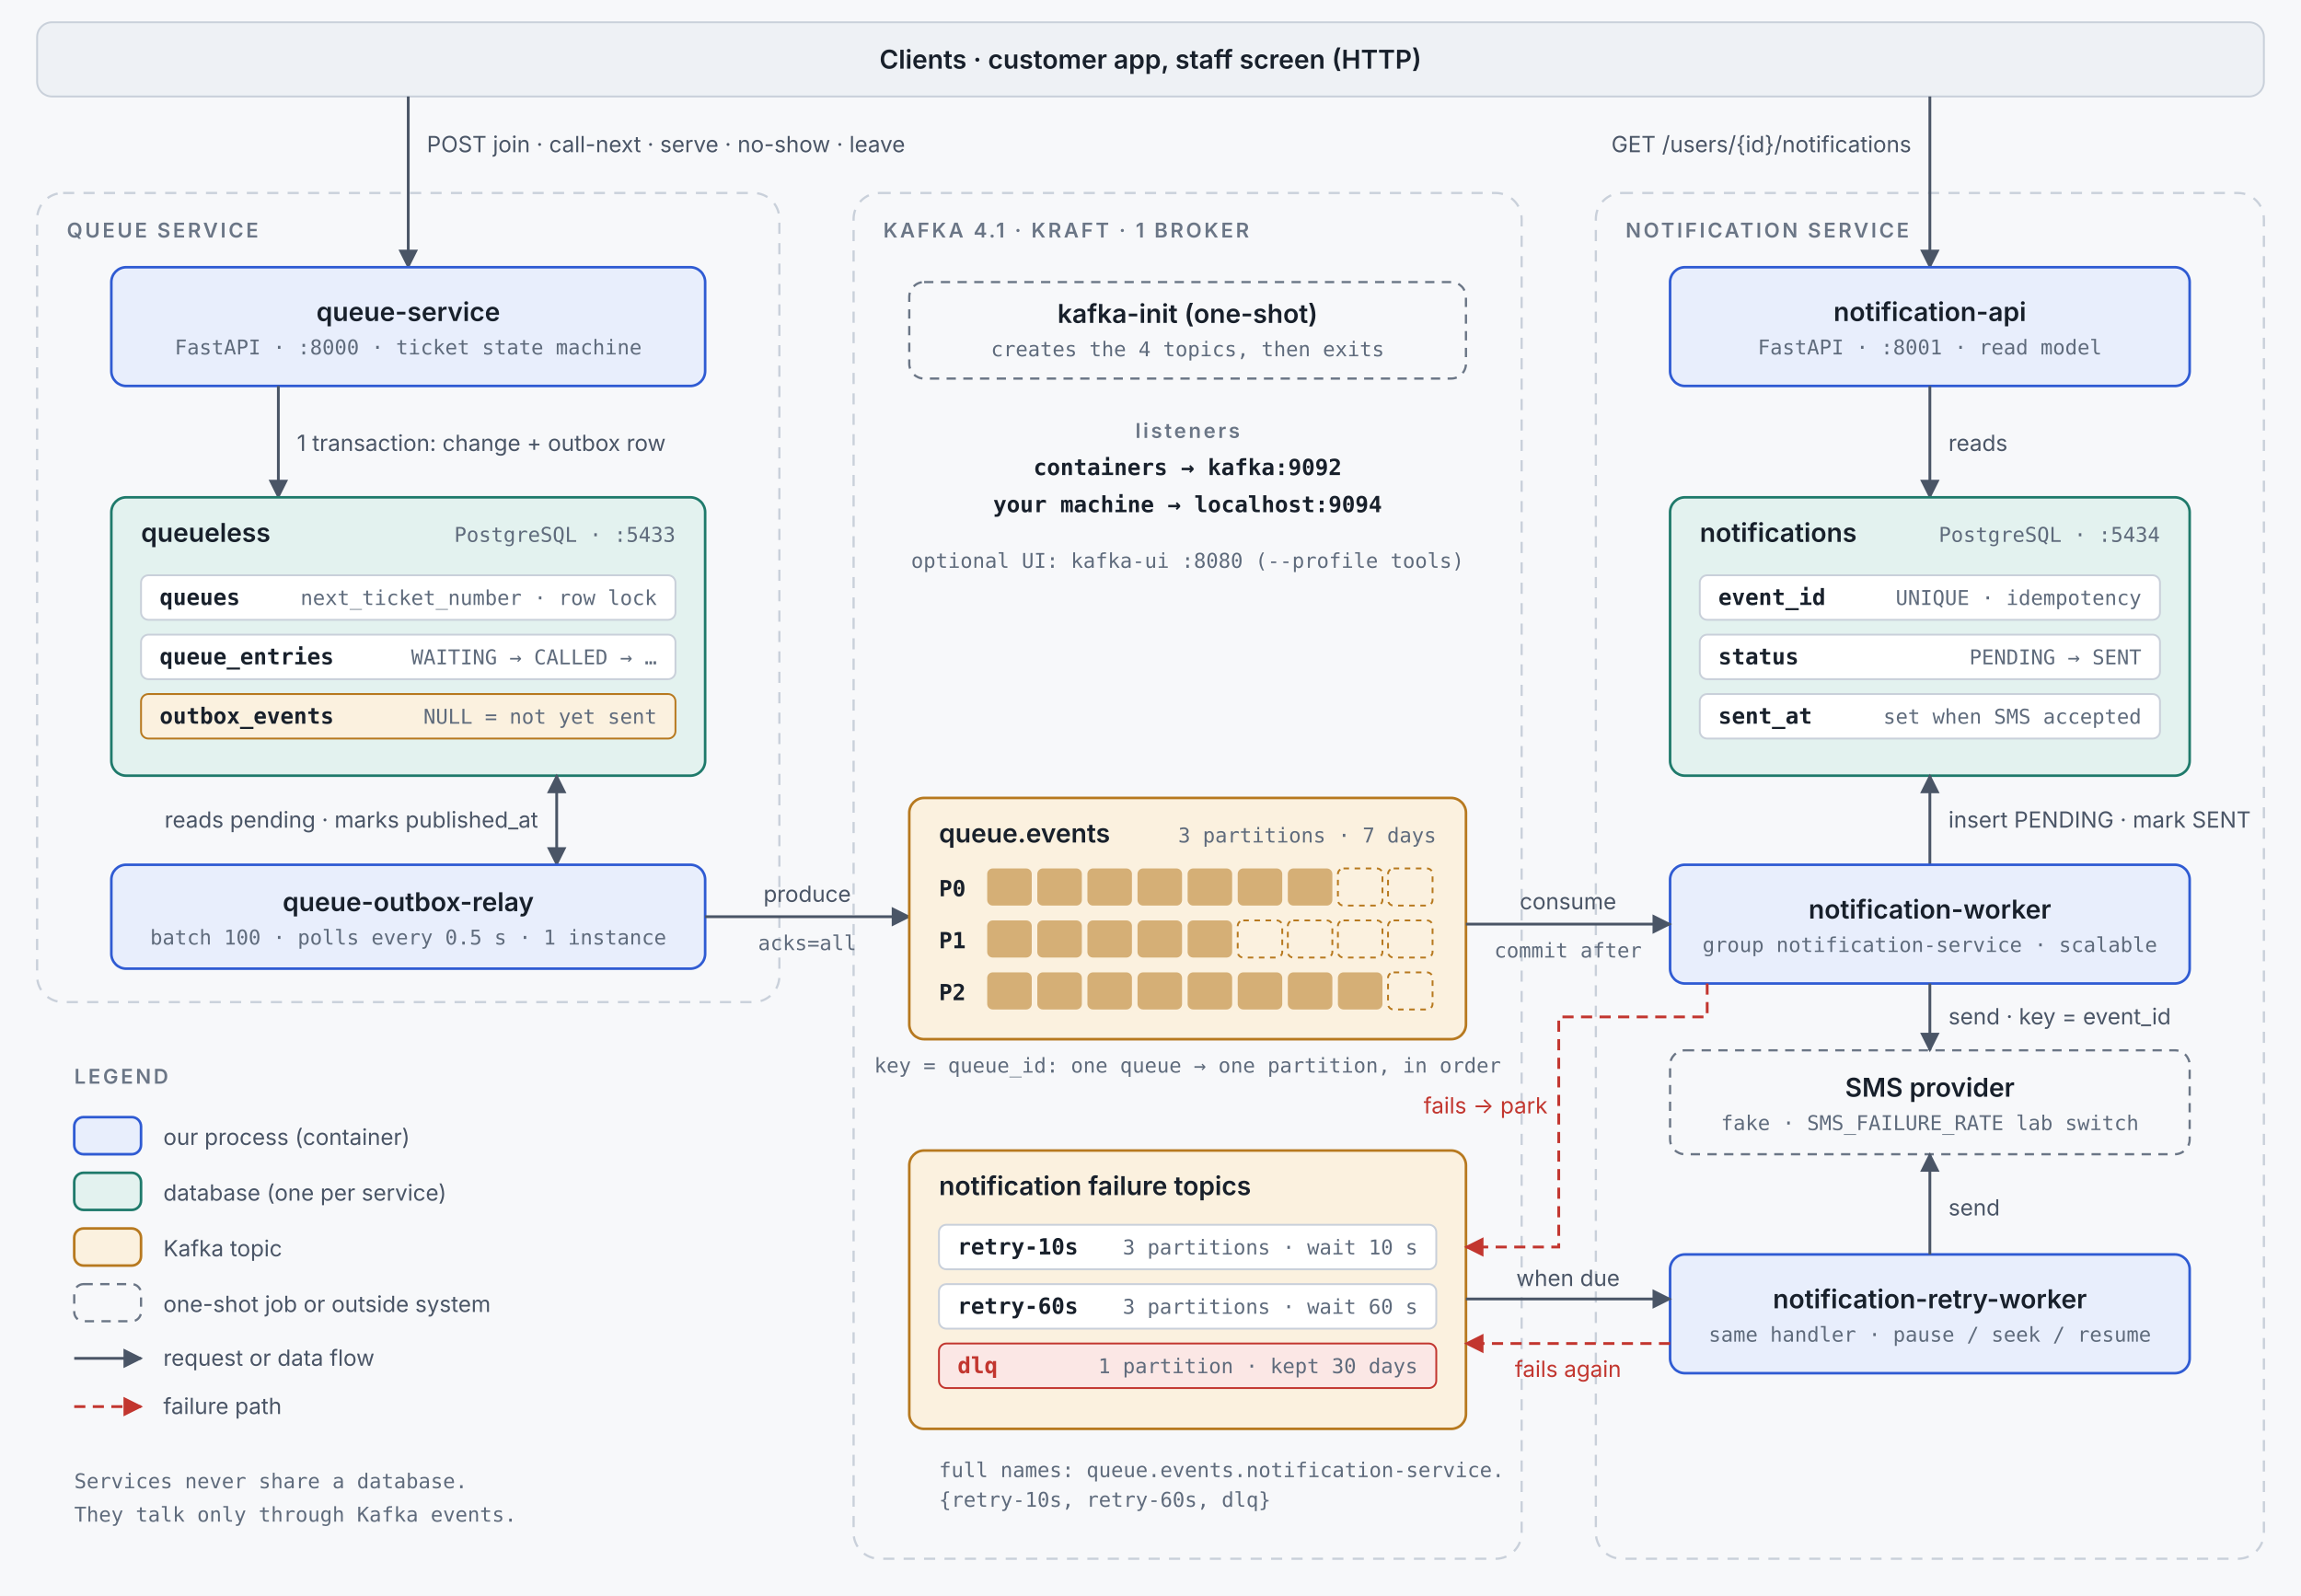
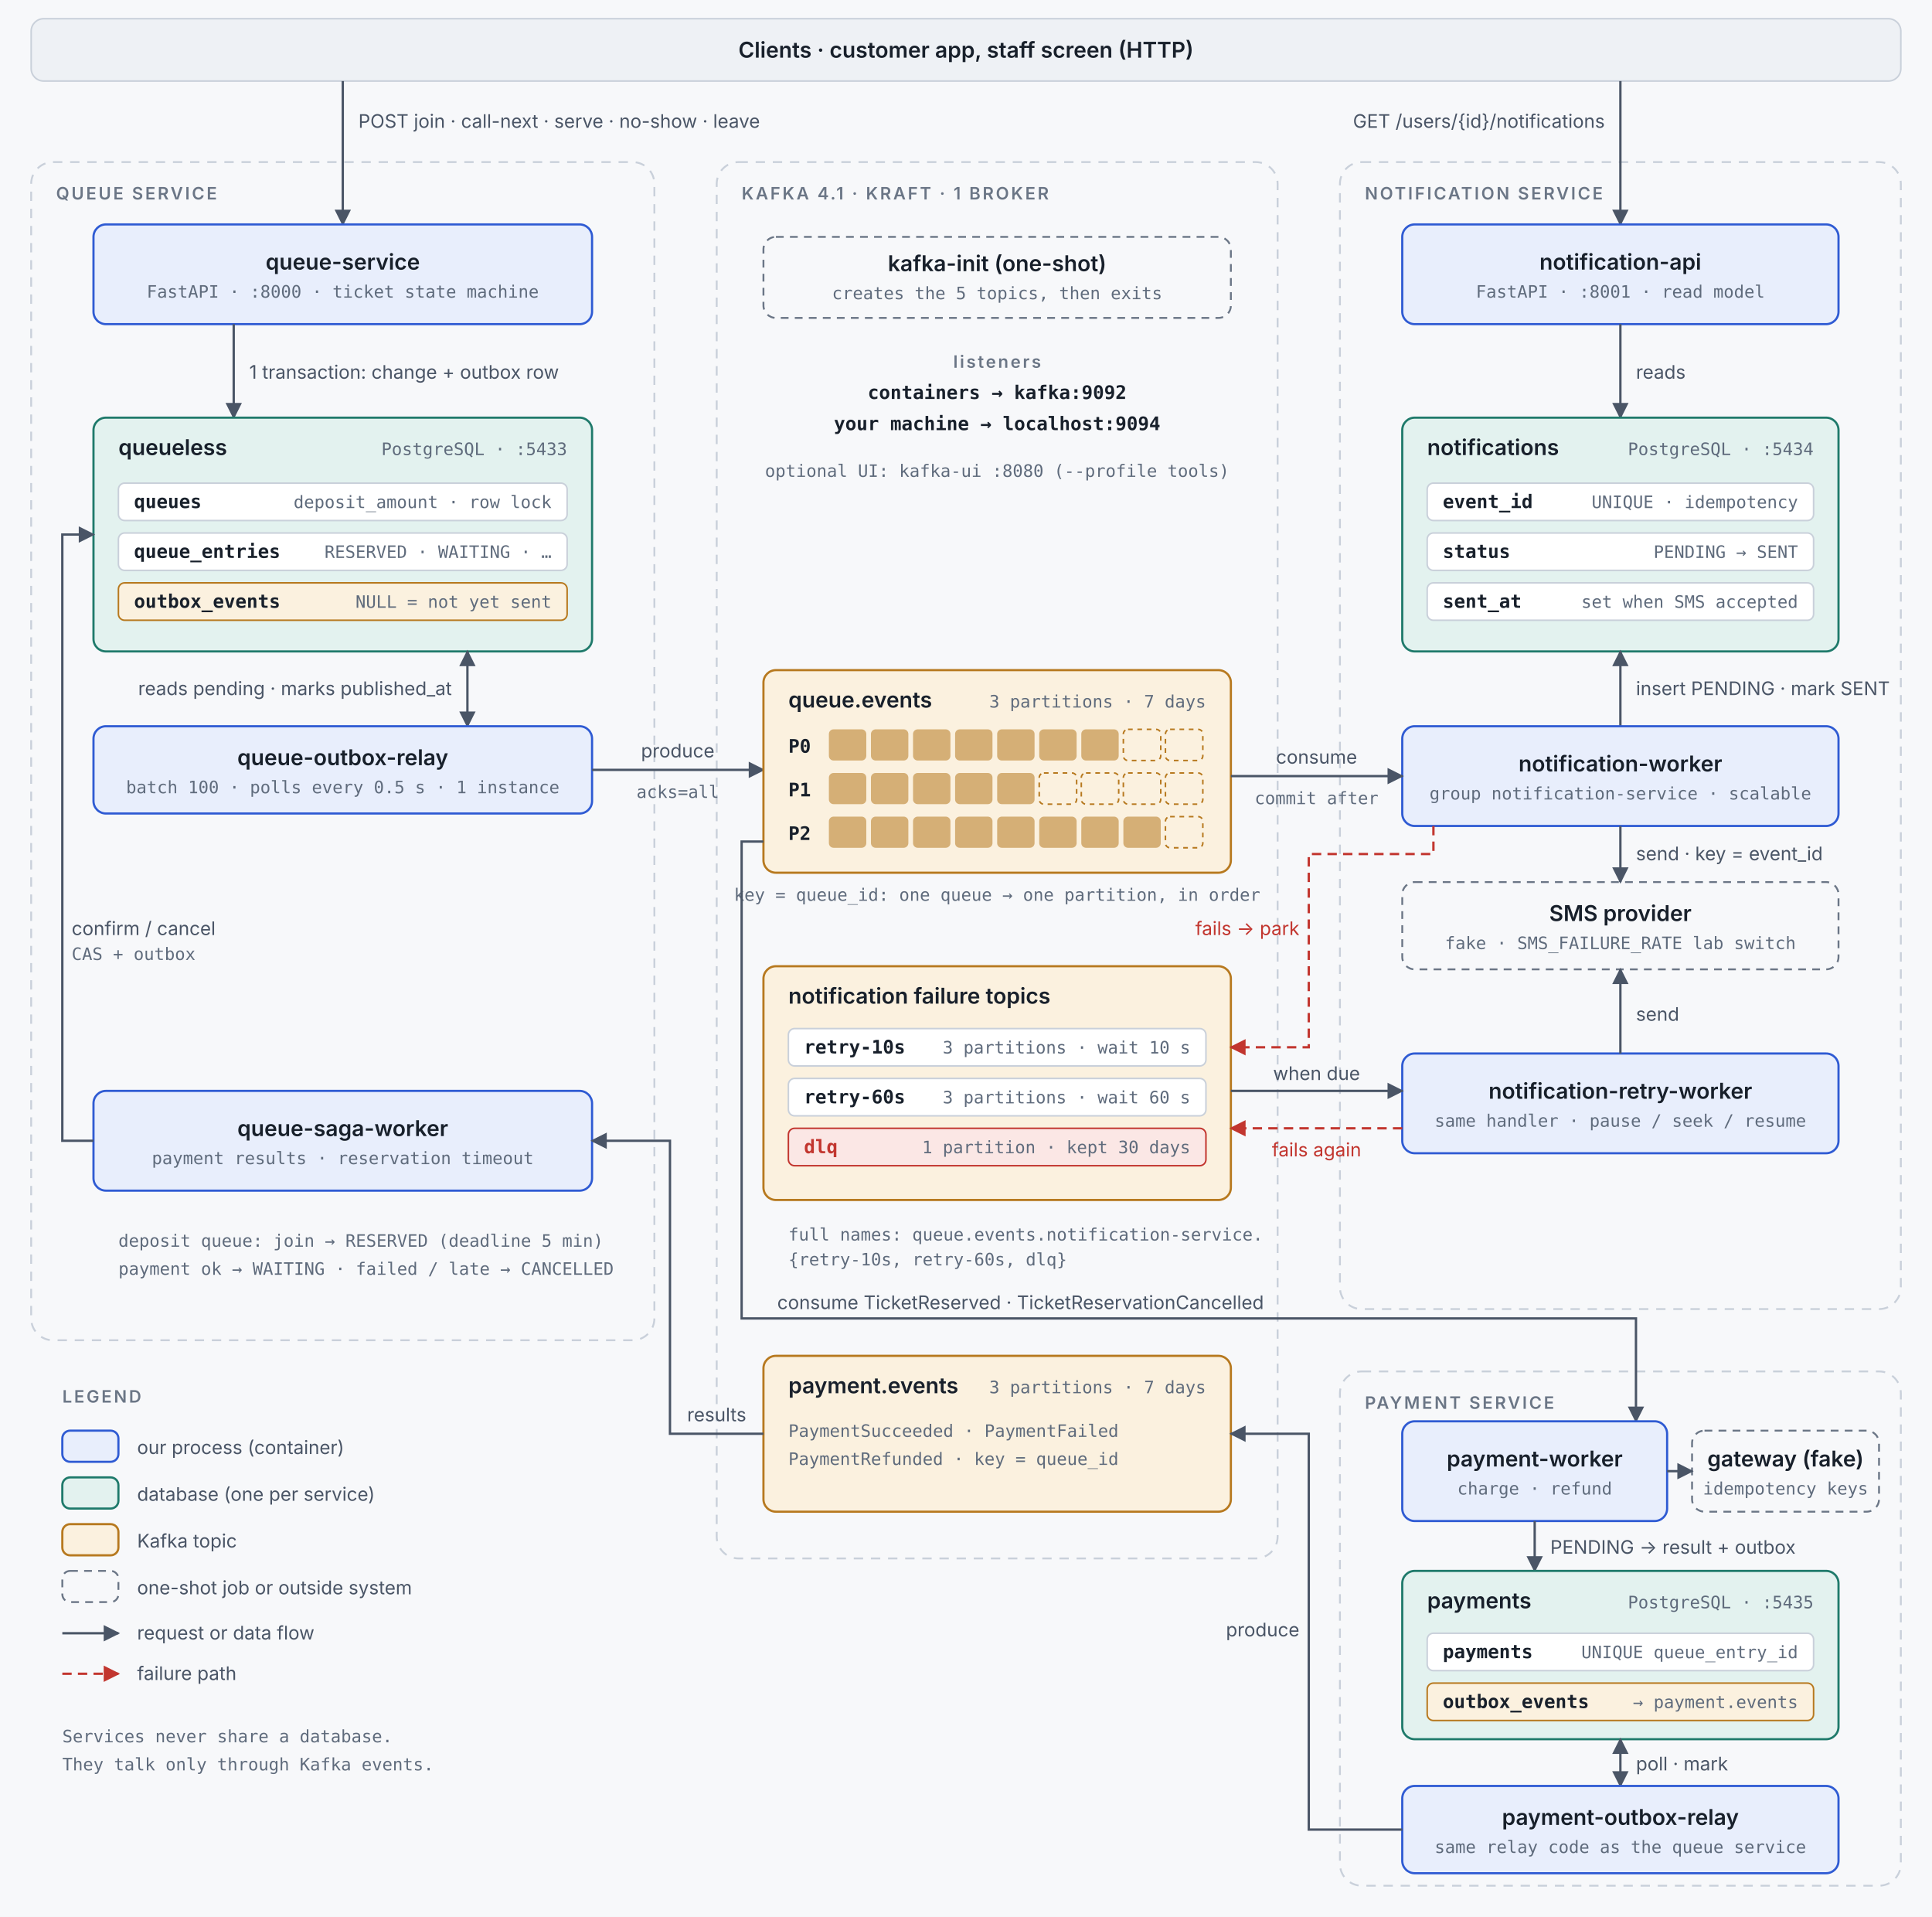
- <svg xmlns="http://www.w3.org/2000/svg" viewBox="0 0 1240 860" role="img" aria-label="QueueLess system: clients call the queue service, which writes changes and outbox events in one transaction; a relay publishes them to Kafka; the notification worker consumes them, sends SMS and records them; failures go to retry topics and a dead-letter topic." class="dia">
+ <svg xmlns="http://www.w3.org/2000/svg" viewBox="0 0 1240 1230" role="img" aria-label="QueueLess system: three services with their own databases. The queue service writes changes and outbox events in one transaction; relays publish them to Kafka; the notification service sends SMS; the payment service charges and refunds deposits; the queue saga worker confirms or cancels reservations." class="dia">
  <style>
.canvas{fill:#F7F8FA}
text{font-family:'IBM Plex Sans',system-ui,-apple-system,'Segoe UI',sans-serif;fill:#18202B}
.t-title{font-size:14px;font-weight:600}.t-sub{font-size:11px;fill:#5F6B7C;font-family:'IBM Plex Mono',ui-monospace,monospace}
.t-lbl{font-size:12px;fill:#4A5566}.t-grp{font-size:11px;letter-spacing:.12em;font-weight:600;fill:#6B7686}
.t-mono{font-size:12px;font-family:'IBM Plex Mono',ui-monospace,monospace;font-weight:600}
.t-mono-bad{font-size:12px;font-family:'IBM Plex Mono',ui-monospace,monospace;font-weight:600;fill:#C2362F}
.t-bad{font-size:12px;fill:#C2362F}.t-ok{font-size:12px;fill:#2E7D32}.t-soft{font-size:12px;fill:#6B7686}
.grp{fill:none;stroke:#C9D0DA;stroke-dasharray:6 5;stroke-width:1.2}
.box-actor{fill:#EEF1F5;stroke:#C9D0DA}
.box-svc{fill:#E8EEFC;stroke:#2F5BD3;stroke-width:1.4}.box-db{fill:#E3F2EF;stroke:#1F7A6B;stroke-width:1.4}
.box-log{fill:#FBF1DF;stroke:#B7791F;stroke-width:1.4}.box-dlq{fill:#FBE7E5;stroke:#C2362F;stroke-width:1.4}
.box-ext{fill:#F7F8FA;stroke:#6B7686;stroke-dasharray:5 4;stroke-width:1.2}
.box-final{fill:#18202B;stroke:#18202B}.box-final+text{fill:#F7F8FA}
.row{fill:#FFFFFF;stroke:#C9D0DA}.row-hl{fill:#FBF1DF;stroke:#B7791F}.row-bad{fill:#FBE7E5;stroke:#C2362F}
.cell{fill:#B7791F;opacity:.55}.cell-empty{fill:none;stroke:#B7791F;stroke-dasharray:3 3}
.ln{fill:none;stroke:#4A5566;stroke-width:1.5}.ln-bad{fill:none;stroke:#C2362F;stroke-width:1.5;stroke-dasharray:6 4}
.ln-soft{fill:none;stroke:#6B7686;stroke-width:1.3;stroke-dasharray:3 4}.ln-ok{fill:none;stroke:#2E7D32;stroke-width:1.5}
+ .lifeline{stroke:#C9D0DA;stroke-width:1.2;stroke-dasharray:4 4}.note{fill:#FFFFFF;stroke:#C9D0DA}.note-bad{fill:#FBE7E5;stroke:#C2362F}.alt{fill:none;stroke:#8A94A3;stroke-width:1}.alt-tab{fill:#EEF1F5;stroke:#8A94A3}
.m-ln{fill:#4A5566}.m-bad{fill:#C2362F}.m-soft{fill:#6B7686}.m-ok{fill:#2E7D32}
</style>
-   <rect width="1240" height="860" class="canvas" />
+   <rect width="1240" height="1230" class="canvas" />
  <defs>
    <marker id="f1a" viewBox="0 0 10 10" refX="9" refY="5" markerWidth="7" markerHeight="7" orient="auto">
      <path d="M0,0 L10,5 L0,10 z" class="m-ln" />
    </marker>
    <marker id="f1ar" viewBox="0 0 10 10" refX="1" refY="5" markerWidth="7" markerHeight="7" orient="auto">
      <path d="M10,0 L0,5 L10,10 z" class="m-ln" />
    </marker>
    <marker id="f1b" viewBox="0 0 10 10" refX="9" refY="5" markerWidth="7" markerHeight="7" orient="auto">
      <path d="M0,0 L10,5 L0,10 z" class="m-bad" />
    </marker>
    <marker id="f1br" viewBox="0 0 10 10" refX="1" refY="5" markerWidth="7" markerHeight="7" orient="auto">
      <path d="M10,0 L0,5 L10,10 z" class="m-bad" />
    </marker>
    <marker id="f1s" viewBox="0 0 10 10" refX="9" refY="5" markerWidth="7" markerHeight="7" orient="auto">
      <path d="M0,0 L10,5 L0,10 z" class="m-soft" />
    </marker>
    <marker id="f1sr" viewBox="0 0 10 10" refX="1" refY="5" markerWidth="7" markerHeight="7" orient="auto">
      <path d="M10,0 L0,5 L10,10 z" class="m-soft" />
    </marker>
    <marker id="f1o" viewBox="0 0 10 10" refX="9" refY="5" markerWidth="7" markerHeight="7" orient="auto">
      <path d="M0,0 L10,5 L0,10 z" class="m-ok" />
    </marker>
    <marker id="f1or" viewBox="0 0 10 10" refX="1" refY="5" markerWidth="7" markerHeight="7" orient="auto">
      <path d="M10,0 L0,5 L10,10 z" class="m-ok" />
    </marker>
  </defs>
  <rect x="20" y="12" width="1200" height="40" rx="8" class="box-actor" />
  <text x="620" y="37" class="t-title" text-anchor="middle">Clients · customer app, staff screen (HTTP)</text>
-   <rect x="20" y="104" width="400" height="436" rx="14" class="grp" />
+   <rect x="20" y="104" width="400" height="756" rx="14" class="grp" />
  <text x="36" y="128" class="t-grp" text-anchor="start">QUEUE SERVICE</text>
-   <rect x="460" y="104" width="360" height="736" rx="14" class="grp" />
+   <rect x="460" y="104" width="360" height="896" rx="14" class="grp" />
  <text x="476" y="128" class="t-grp" text-anchor="start">KAFKA 4.1 · KRAFT · 1 BROKER</text>
  <rect x="860" y="104" width="360" height="736" rx="14" class="grp" />
  <text x="876" y="128" class="t-grp" text-anchor="start">NOTIFICATION SERVICE</text>
+   <rect x="860" y="880" width="360" height="330" rx="14" class="grp" />
+   <text x="876" y="904" class="t-grp" text-anchor="start">PAYMENT SERVICE</text>
  <polyline points="220,52 220,144" class="ln" marker-end="url(#f1a)" />
  <text x="230" y="82" class="t-lbl" text-anchor="start">POST join · call-next · serve · no-show · leave</text>
  <rect x="60" y="144" width="320" height="64" rx="8" class="box-svc" />
  <text x="220.0" y="173.0" class="t-title" text-anchor="middle">queue-service</text>
  <text x="220.0" y="191.0" class="t-sub" text-anchor="middle">FastAPI · :8000 · ticket state machine</text>
  <polyline points="150,208 150,268" class="ln" marker-end="url(#f1a)" />
  <text x="160" y="243" class="t-lbl" text-anchor="start">1 transaction: change + outbox row</text>
  <rect x="60" y="268" width="320" height="150" rx="8" class="box-db" />
  <text x="76" y="292" class="t-title" text-anchor="start">queueless</text>
  <text x="364" y="292" class="t-sub" text-anchor="end">PostgreSQL · :5433</text>
  <rect x="76" y="310" width="288" height="24" rx="4" class="row" />
  <text x="86" y="326" class="t-mono" text-anchor="start">queues</text>
-   <text x="354" y="326" class="t-sub" text-anchor="end">next_ticket_number · row lock</text>
+   <text x="354" y="326" class="t-sub" text-anchor="end">deposit_amount · row lock</text>
  <rect x="76" y="342" width="288" height="24" rx="4" class="row" />
  <text x="86" y="358" class="t-mono" text-anchor="start">queue_entries</text>
-   <text x="354" y="358" class="t-sub" text-anchor="end">WAITING → CALLED → …</text>
+   <text x="354" y="358" class="t-sub" text-anchor="end">RESERVED · WAITING · …</text>
  <rect x="76" y="374" width="288" height="24" rx="4" class="row-hl" />
  <text x="86" y="390" class="t-mono" text-anchor="start">outbox_events</text>
  <text x="354" y="390" class="t-sub" text-anchor="end">NULL = not yet sent</text>
  <polyline points="300,466 300,418" class="ln" marker-end="url(#f1a)" marker-start="url(#f1ar)" />
  <text x="290" y="446" class="t-lbl" text-anchor="end">reads pending · marks published_at</text>
  <rect x="60" y="466" width="320" height="56" rx="8" class="box-svc" />
  <text x="220.0" y="491.0" class="t-title" text-anchor="middle">queue-outbox-relay</text>
  <text x="220.0" y="509.0" class="t-sub" text-anchor="middle">batch 100 · polls every 0.5 s · 1 instance</text>
  <polyline points="380,494 490,494" class="ln" marker-end="url(#f1a)" />
  <text x="435" y="486" class="t-lbl" text-anchor="middle">produce</text>
  <text x="435" y="512" class="t-sub" text-anchor="middle">acks=all</text>
+   <rect x="60" y="700" width="320" height="64" rx="8" class="box-svc" />
+   <text x="220.0" y="729.0" class="t-title" text-anchor="middle">queue-saga-worker</text>
+   <text x="220.0" y="747.0" class="t-sub" text-anchor="middle">payment results · reservation timeout</text>
+   <polyline points="60,732 40,732 40,343 60,343" class="ln" marker-end="url(#f1a)" />
+   <text x="46" y="600" class="t-lbl" text-anchor="start">confirm / cancel</text>
+   <text x="46" y="616" class="t-sub" text-anchor="start">CAS + outbox</text>
+   <text x="76" y="800" class="t-sub" text-anchor="start">deposit queue: join → RESERVED (deadline 5 min)</text>
+   <text x="76" y="818" class="t-sub" text-anchor="start">payment ok → WAITING · failed / late → CANCELLED</text>
  <rect x="490" y="152" width="300" height="52" rx="8" class="box-ext" />
  <text x="640" y="174" class="t-title" text-anchor="middle">kafka-init (one-shot)</text>
-   <text x="640" y="192" class="t-sub" text-anchor="middle">creates the 4 topics, then exits</text>
+   <text x="640" y="192" class="t-sub" text-anchor="middle">creates the 5 topics, then exits</text>
  <text x="640" y="236" class="t-grp" text-anchor="middle">listeners</text>
  <text x="640" y="256" class="t-mono" text-anchor="middle">containers → kafka:9092</text>
  <text x="640" y="276" class="t-mono" text-anchor="middle">your machine → localhost:9094</text>
  <text x="640" y="306" class="t-sub" text-anchor="middle">optional UI: kafka-ui :8080 (--profile tools)</text>
  <rect x="490" y="430" width="300" height="130" rx="8" class="box-log" />
  <text x="506" y="454" class="t-title" text-anchor="start">queue.events</text>
  <text x="774" y="454" class="t-sub" text-anchor="end">3 partitions · 7 days</text>
  <text x="506" y="483" class="t-mono" text-anchor="start">P0</text>
  <rect x="532" y="468" width="24" height="20" rx="3" class="cell" />
  <rect x="559" y="468" width="24" height="20" rx="3" class="cell" />
  <rect x="586" y="468" width="24" height="20" rx="3" class="cell" />
  <rect x="613" y="468" width="24" height="20" rx="3" class="cell" />
  <rect x="640" y="468" width="24" height="20" rx="3" class="cell" />
  <rect x="667" y="468" width="24" height="20" rx="3" class="cell" />
  <rect x="694" y="468" width="24" height="20" rx="3" class="cell" />
  <rect x="721" y="468" width="24" height="20" rx="3" class="cell-empty" />
  <rect x="748" y="468" width="24" height="20" rx="3" class="cell-empty" />
  <text x="506" y="511" class="t-mono" text-anchor="start">P1</text>
  <rect x="532" y="496" width="24" height="20" rx="3" class="cell" />
  <rect x="559" y="496" width="24" height="20" rx="3" class="cell" />
  <rect x="586" y="496" width="24" height="20" rx="3" class="cell" />
  <rect x="613" y="496" width="24" height="20" rx="3" class="cell" />
  <rect x="640" y="496" width="24" height="20" rx="3" class="cell" />
  <rect x="667" y="496" width="24" height="20" rx="3" class="cell-empty" />
  <rect x="694" y="496" width="24" height="20" rx="3" class="cell-empty" />
  <rect x="721" y="496" width="24" height="20" rx="3" class="cell-empty" />
  <rect x="748" y="496" width="24" height="20" rx="3" class="cell-empty" />
  <text x="506" y="539" class="t-mono" text-anchor="start">P2</text>
  <rect x="532" y="524" width="24" height="20" rx="3" class="cell" />
  <rect x="559" y="524" width="24" height="20" rx="3" class="cell" />
  <rect x="586" y="524" width="24" height="20" rx="3" class="cell" />
  <rect x="613" y="524" width="24" height="20" rx="3" class="cell" />
  <rect x="640" y="524" width="24" height="20" rx="3" class="cell" />
  <rect x="667" y="524" width="24" height="20" rx="3" class="cell" />
  <rect x="694" y="524" width="24" height="20" rx="3" class="cell" />
  <rect x="721" y="524" width="24" height="20" rx="3" class="cell" />
  <rect x="748" y="524" width="24" height="20" rx="3" class="cell-empty" />
  <text x="640" y="578" class="t-sub" text-anchor="middle">key = queue_id: one queue → one partition, in order</text>
  <rect x="490" y="620" width="300" height="150" rx="8" class="box-log" />
  <text x="506" y="644" class="t-title" text-anchor="start">notification failure topics</text>
  <rect x="506" y="660" width="268" height="24" rx="4" class="row" />
  <text x="516" y="676" class="t-mono" text-anchor="start">retry-10s</text>
  <text x="764" y="676" class="t-sub" text-anchor="end">3 partitions · wait 10 s</text>
  <rect x="506" y="692" width="268" height="24" rx="4" class="row" />
  <text x="516" y="708" class="t-mono" text-anchor="start">retry-60s</text>
  <text x="764" y="708" class="t-sub" text-anchor="end">3 partitions · wait 60 s</text>
  <rect x="506" y="724" width="268" height="24" rx="4" class="row-bad" />
  <text x="516" y="740" class="t-mono-bad" text-anchor="start">dlq</text>
  <text x="764" y="740" class="t-sub" text-anchor="end">1 partition · kept 30 days</text>
  <text x="506" y="796" class="t-sub" text-anchor="start">full names: queue.events.notification-service.</text>
  <text x="506" y="812" class="t-sub" text-anchor="start">{retry-10s, retry-60s, dlq}</text>
+   <rect x="490" y="870" width="300" height="100" rx="8" class="box-log" />
+   <text x="506" y="894" class="t-title" text-anchor="start">payment.events</text>
+   <text x="774" y="894" class="t-sub" text-anchor="end">3 partitions · 7 days</text>
+   <text x="506" y="922" class="t-sub" text-anchor="start">PaymentSucceeded · PaymentFailed</text>
+   <text x="506" y="940" class="t-sub" text-anchor="start">PaymentRefunded · key = queue_id</text>
+   <polyline points="490,920 430,920 430,732 380,732" class="ln" marker-end="url(#f1a)" />
+   <text x="460" y="912" class="t-lbl" text-anchor="middle">results</text>
  <polyline points="1040,52 1040,144" class="ln" marker-end="url(#f1a)" />
  <text x="1030" y="82" class="t-lbl" text-anchor="end">GET /users/{id}/notifications</text>
  <rect x="900" y="144" width="280" height="64" rx="8" class="box-svc" />
  <text x="1040.0" y="173.0" class="t-title" text-anchor="middle">notification-api</text>
  <text x="1040.0" y="191.0" class="t-sub" text-anchor="middle">FastAPI · :8001 · read model</text>
  <polyline points="1040,208 1040,268" class="ln" marker-end="url(#f1a)" />
  <text x="1050" y="243" class="t-lbl" text-anchor="start">reads</text>
  <rect x="900" y="268" width="280" height="150" rx="8" class="box-db" />
  <text x="916" y="292" class="t-title" text-anchor="start">notifications</text>
  <text x="1164" y="292" class="t-sub" text-anchor="end">PostgreSQL · :5434</text>
  <rect x="916" y="310" width="248" height="24" rx="4" class="row" />
  <text x="926" y="326" class="t-mono" text-anchor="start">event_id</text>
  <text x="1154" y="326" class="t-sub" text-anchor="end">UNIQUE · idempotency</text>
  <rect x="916" y="342" width="248" height="24" rx="4" class="row" />
  <text x="926" y="358" class="t-mono" text-anchor="start">status</text>
  <text x="1154" y="358" class="t-sub" text-anchor="end">PENDING → SENT</text>
  <rect x="916" y="374" width="248" height="24" rx="4" class="row" />
  <text x="926" y="390" class="t-mono" text-anchor="start">sent_at</text>
  <text x="1154" y="390" class="t-sub" text-anchor="end">set when SMS accepted</text>
  <polyline points="1040,466 1040,418" class="ln" marker-end="url(#f1a)" />
  <text x="1050" y="446" class="t-lbl" text-anchor="start">insert PENDING · mark SENT</text>
  <rect x="900" y="466" width="280" height="64" rx="8" class="box-svc" />
  <text x="1040.0" y="495.0" class="t-title" text-anchor="middle">notification-worker</text>
  <text x="1040.0" y="513.0" class="t-sub" text-anchor="middle">group notification-service · scalable</text>
  <polyline points="790,498 900,498" class="ln" marker-end="url(#f1a)" />
  <text x="845" y="490" class="t-lbl" text-anchor="middle">consume</text>
  <text x="845" y="516" class="t-sub" text-anchor="middle">commit after</text>
  <rect x="900" y="566" width="280" height="56" rx="8" class="box-ext" />
  <text x="1040.0" y="591.0" class="t-title" text-anchor="middle">SMS provider</text>
  <text x="1040.0" y="609.0" class="t-sub" text-anchor="middle">fake · SMS_FAILURE_RATE lab switch</text>
  <polyline points="1040,530 1040,566" class="ln" marker-end="url(#f1a)" />
  <text x="1050" y="552" class="t-lbl" text-anchor="start">send · key = event_id</text>
  <rect x="900" y="676" width="280" height="64" rx="8" class="box-svc" />
  <text x="1040.0" y="705.0" class="t-title" text-anchor="middle">notification-retry-worker</text>
  <text x="1040.0" y="723.0" class="t-sub" text-anchor="middle">same handler · pause / seek / resume</text>
  <polyline points="1040,676 1040,622" class="ln" marker-end="url(#f1a)" />
  <text x="1050" y="655" class="t-lbl" text-anchor="start">send</text>
  <polyline points="920,530 920,548 840,548 840,672 790,672" class="ln-bad" marker-end="url(#f1b)" />
  <text x="834" y="600" class="t-bad" text-anchor="end">fails → park</text>
  <polyline points="790,700 900,700" class="ln" marker-end="url(#f1a)" />
  <text x="845" y="693" class="t-lbl" text-anchor="middle">when due</text>
  <polyline points="900,724 790,724" class="ln-bad" marker-end="url(#f1b)" />
  <text x="845" y="742" class="t-bad" text-anchor="middle">fails again</text>
-   <text x="40" y="584" class="t-grp" text-anchor="start">LEGEND</text>
-   <rect x="40" y="602" width="36" height="20" rx="5" class="box-svc" />
-   <text x="88" y="617" class="t-lbl" text-anchor="start">our process (container)</text>
-   <rect x="40" y="632" width="36" height="20" rx="5" class="box-db" />
-   <text x="88" y="647" class="t-lbl" text-anchor="start">database (one per service)</text>
-   <rect x="40" y="662" width="36" height="20" rx="5" class="box-log" />
-   <text x="88" y="677" class="t-lbl" text-anchor="start">Kafka topic</text>
-   <rect x="40" y="692" width="36" height="20" rx="5" class="box-ext" />
-   <text x="88" y="707" class="t-lbl" text-anchor="start">one-shot job or outside system</text>
-   <polyline points="40,732 76,732" class="ln" marker-end="url(#f1a)" />
-   <text x="88" y="736" class="t-lbl" text-anchor="start">request or data flow</text>
-   <polyline points="40,758 76,758" class="ln-bad" marker-end="url(#f1b)" />
-   <text x="88" y="762" class="t-lbl" text-anchor="start">failure path</text>
-   <text x="40" y="802" class="t-sub" text-anchor="start">Services never share a database.</text>
-   <text x="40" y="820" class="t-sub" text-anchor="start">They talk only through Kafka events.</text>
+   <polyline points="490,540 476,540 476,846 1050,846 1050,912" class="ln" marker-end="url(#f1a)" />
+   <text x="655" y="840" class="t-lbl" text-anchor="middle">consume TicketReserved · TicketReservationCancelled</text>
+   <rect x="900" y="912" width="170" height="64" rx="8" class="box-svc" />
+   <text x="985.0" y="941.0" class="t-title" text-anchor="middle">payment-worker</text>
+   <text x="985.0" y="959.0" class="t-sub" text-anchor="middle">charge · refund</text>
+   <rect x="1086" y="918" width="120" height="52" rx="8" class="box-ext" />
+   <text x="1146.0" y="941.0" class="t-title" text-anchor="middle">gateway (fake)</text>
+   <text x="1146.0" y="959.0" class="t-sub" text-anchor="middle">idempotency keys</text>
+   <polyline points="1070,944 1086,944" class="ln" marker-end="url(#f1a)" />
+   <polyline points="985,976 985,1008" class="ln" marker-end="url(#f1a)" />
+   <text x="995" y="997" class="t-lbl" text-anchor="start">PENDING → result + outbox</text>
+   <rect x="900" y="1008" width="280" height="108" rx="8" class="box-db" />
+   <text x="916" y="1032" class="t-title" text-anchor="start">payments</text>
+   <text x="1164" y="1032" class="t-sub" text-anchor="end">PostgreSQL · :5435</text>
+   <rect x="916" y="1048" width="248" height="24" rx="4" class="row" />
+   <text x="926" y="1064" class="t-mono" text-anchor="start">payments</text>
+   <text x="1154" y="1064" class="t-sub" text-anchor="end">UNIQUE queue_entry_id</text>
+   <rect x="916" y="1080" width="248" height="24" rx="4" class="row-hl" />
+   <text x="926" y="1096" class="t-mono" text-anchor="start">outbox_events</text>
+   <text x="1154" y="1096" class="t-sub" text-anchor="end">→ payment.events</text>
+   <polyline points="1040,1146 1040,1116" class="ln" marker-end="url(#f1a)" marker-start="url(#f1ar)" />
+   <text x="1050" y="1136" class="t-lbl" text-anchor="start">poll · mark</text>
+   <rect x="900" y="1146" width="280" height="56" rx="8" class="box-svc" />
+   <text x="1040.0" y="1171.0" class="t-title" text-anchor="middle">payment-outbox-relay</text>
+   <text x="1040.0" y="1189.0" class="t-sub" text-anchor="middle">same relay code as the queue service</text>
+   <polyline points="900,1174 840,1174 840,920 790,920" class="ln" marker-end="url(#f1a)" />
+   <text x="834" y="1050" class="t-lbl" text-anchor="end">produce</text>
+   <text x="40" y="900" class="t-grp" text-anchor="start">LEGEND</text>
+   <rect x="40" y="918" width="36" height="20" rx="5" class="box-svc" />
+   <text x="88" y="933" class="t-lbl" text-anchor="start">our process (container)</text>
+   <rect x="40" y="948" width="36" height="20" rx="5" class="box-db" />
+   <text x="88" y="963" class="t-lbl" text-anchor="start">database (one per service)</text>
+   <rect x="40" y="978" width="36" height="20" rx="5" class="box-log" />
+   <text x="88" y="993" class="t-lbl" text-anchor="start">Kafka topic</text>
+   <rect x="40" y="1008" width="36" height="20" rx="5" class="box-ext" />
+   <text x="88" y="1023" class="t-lbl" text-anchor="start">one-shot job or outside system</text>
+   <polyline points="40,1048 76,1048" class="ln" marker-end="url(#f1a)" />
+   <text x="88" y="1052" class="t-lbl" text-anchor="start">request or data flow</text>
+   <polyline points="40,1074 76,1074" class="ln-bad" marker-end="url(#f1b)" />
+   <text x="88" y="1078" class="t-lbl" text-anchor="start">failure path</text>
+   <text x="40" y="1118" class="t-sub" text-anchor="start">Services never share a database.</text>
+   <text x="40" y="1136" class="t-sub" text-anchor="start">They talk only through Kafka events.</text>
</svg>
